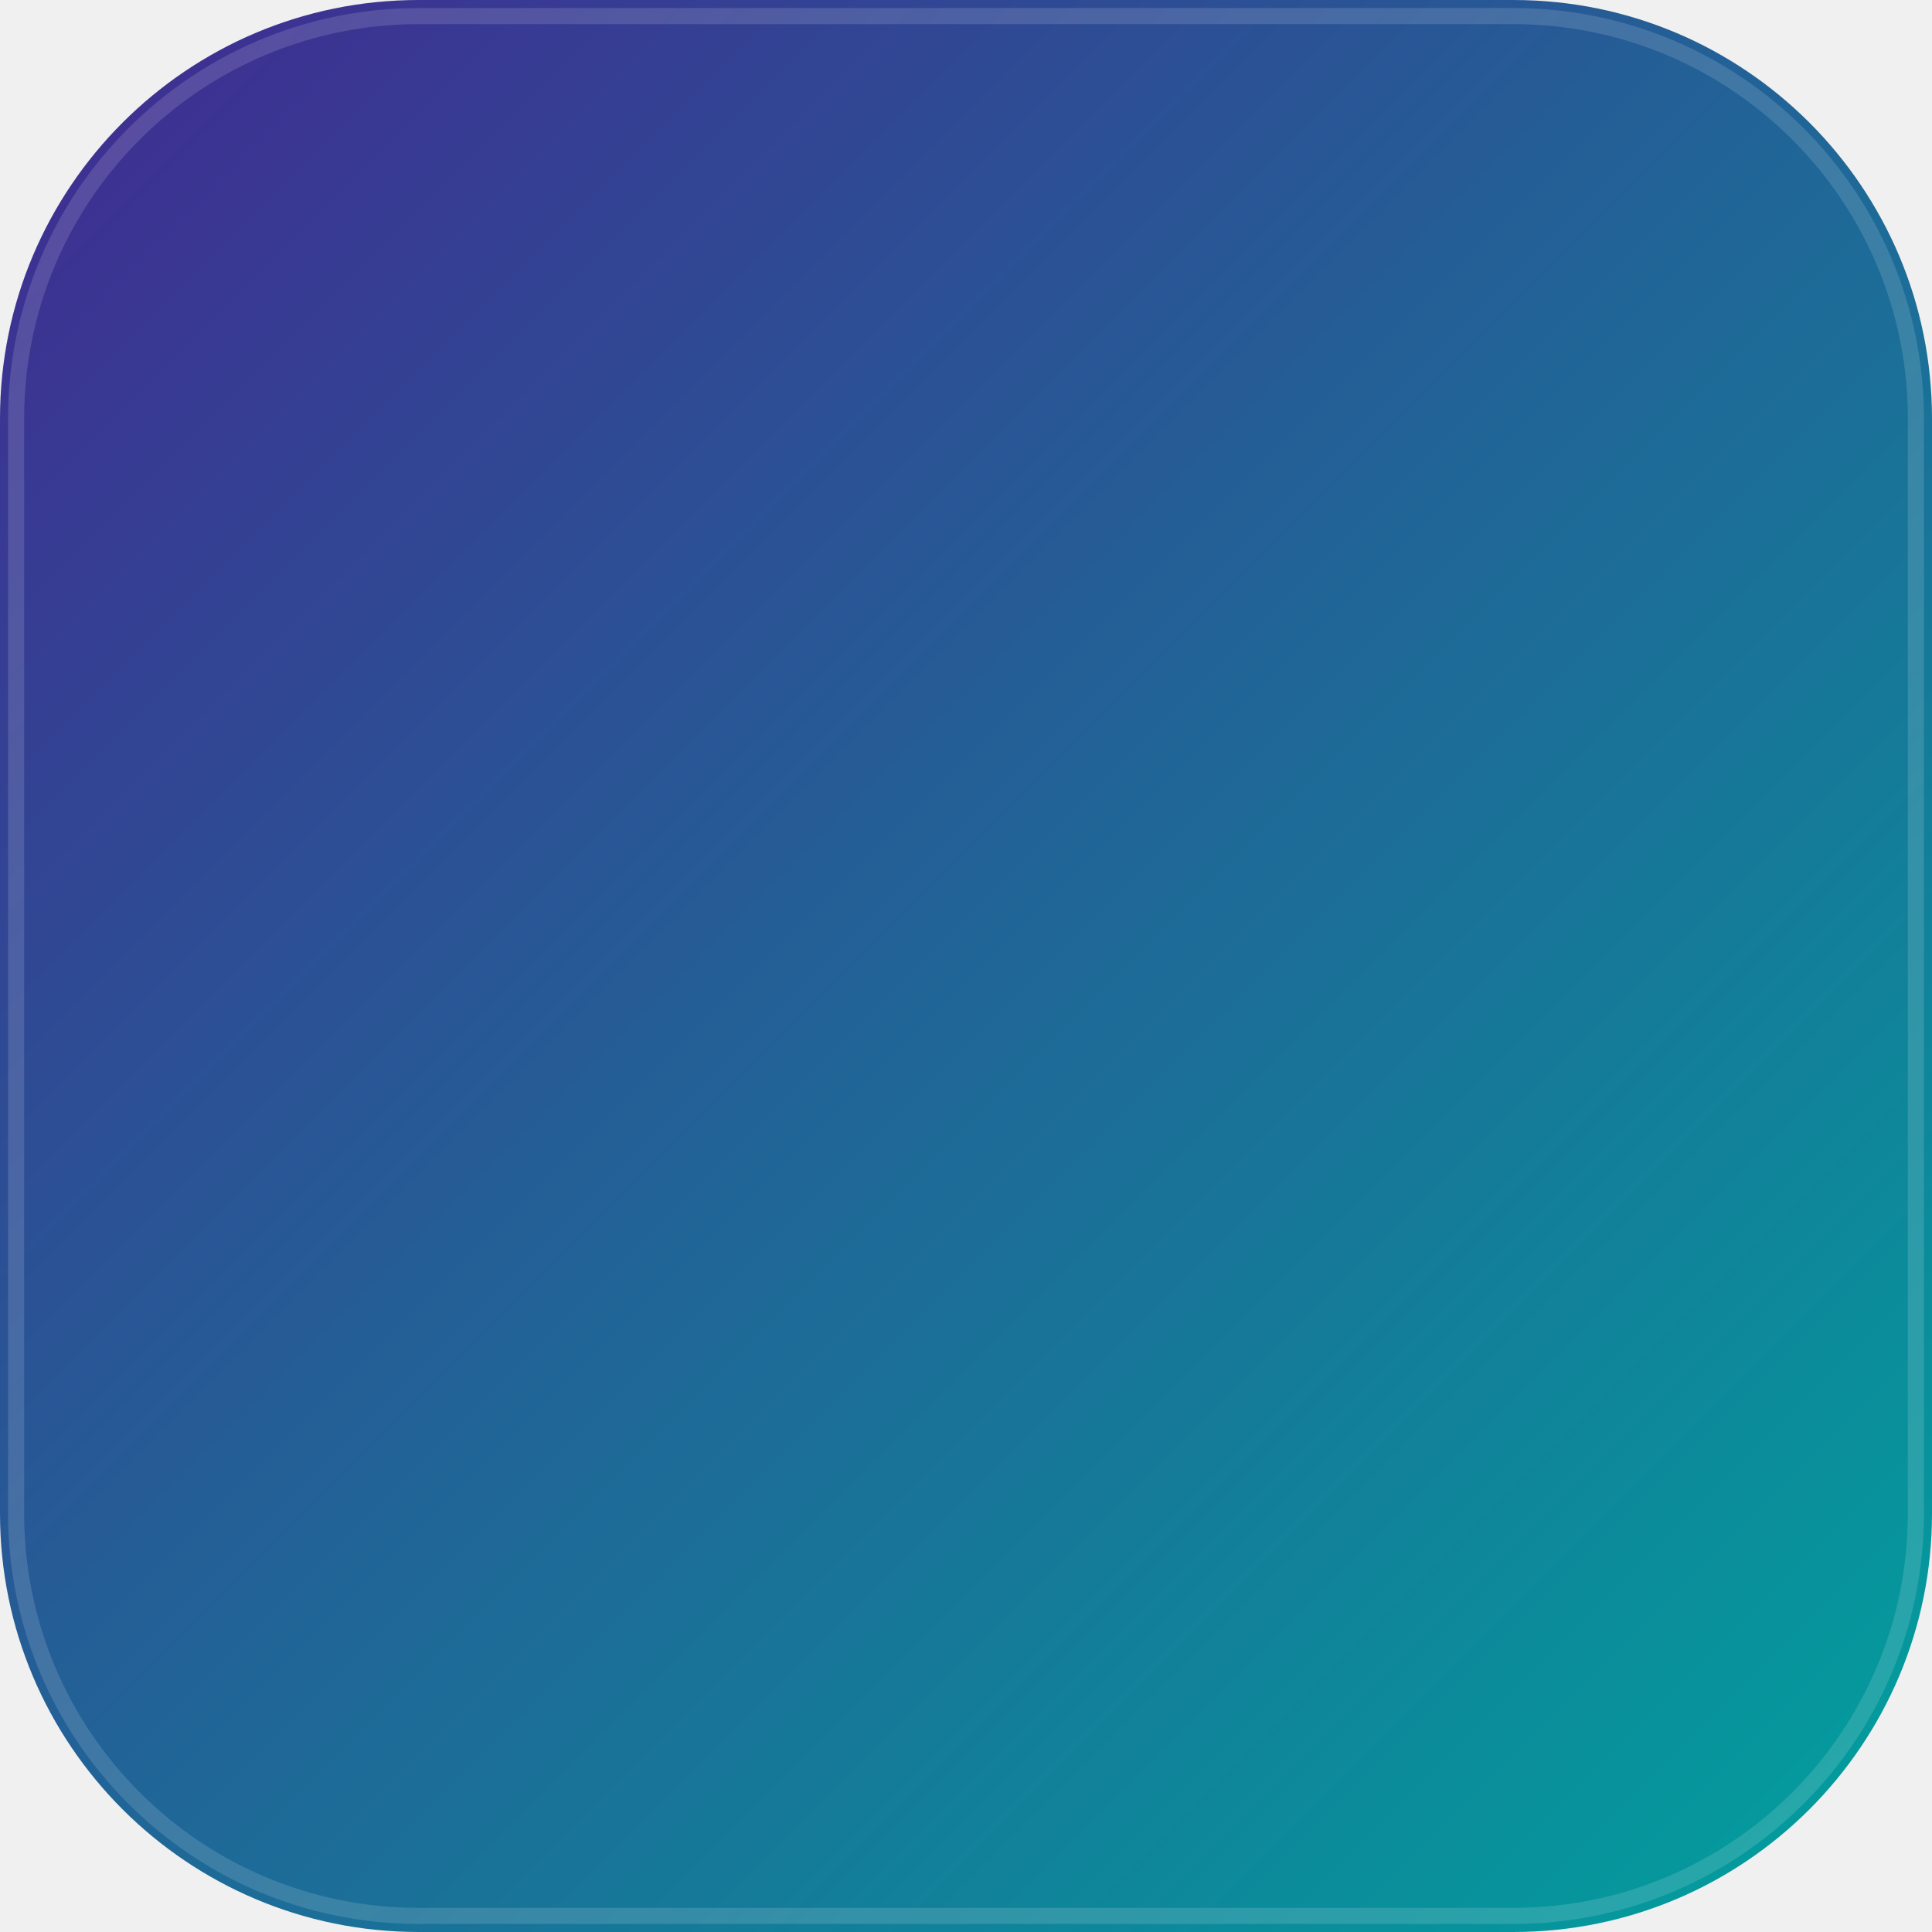
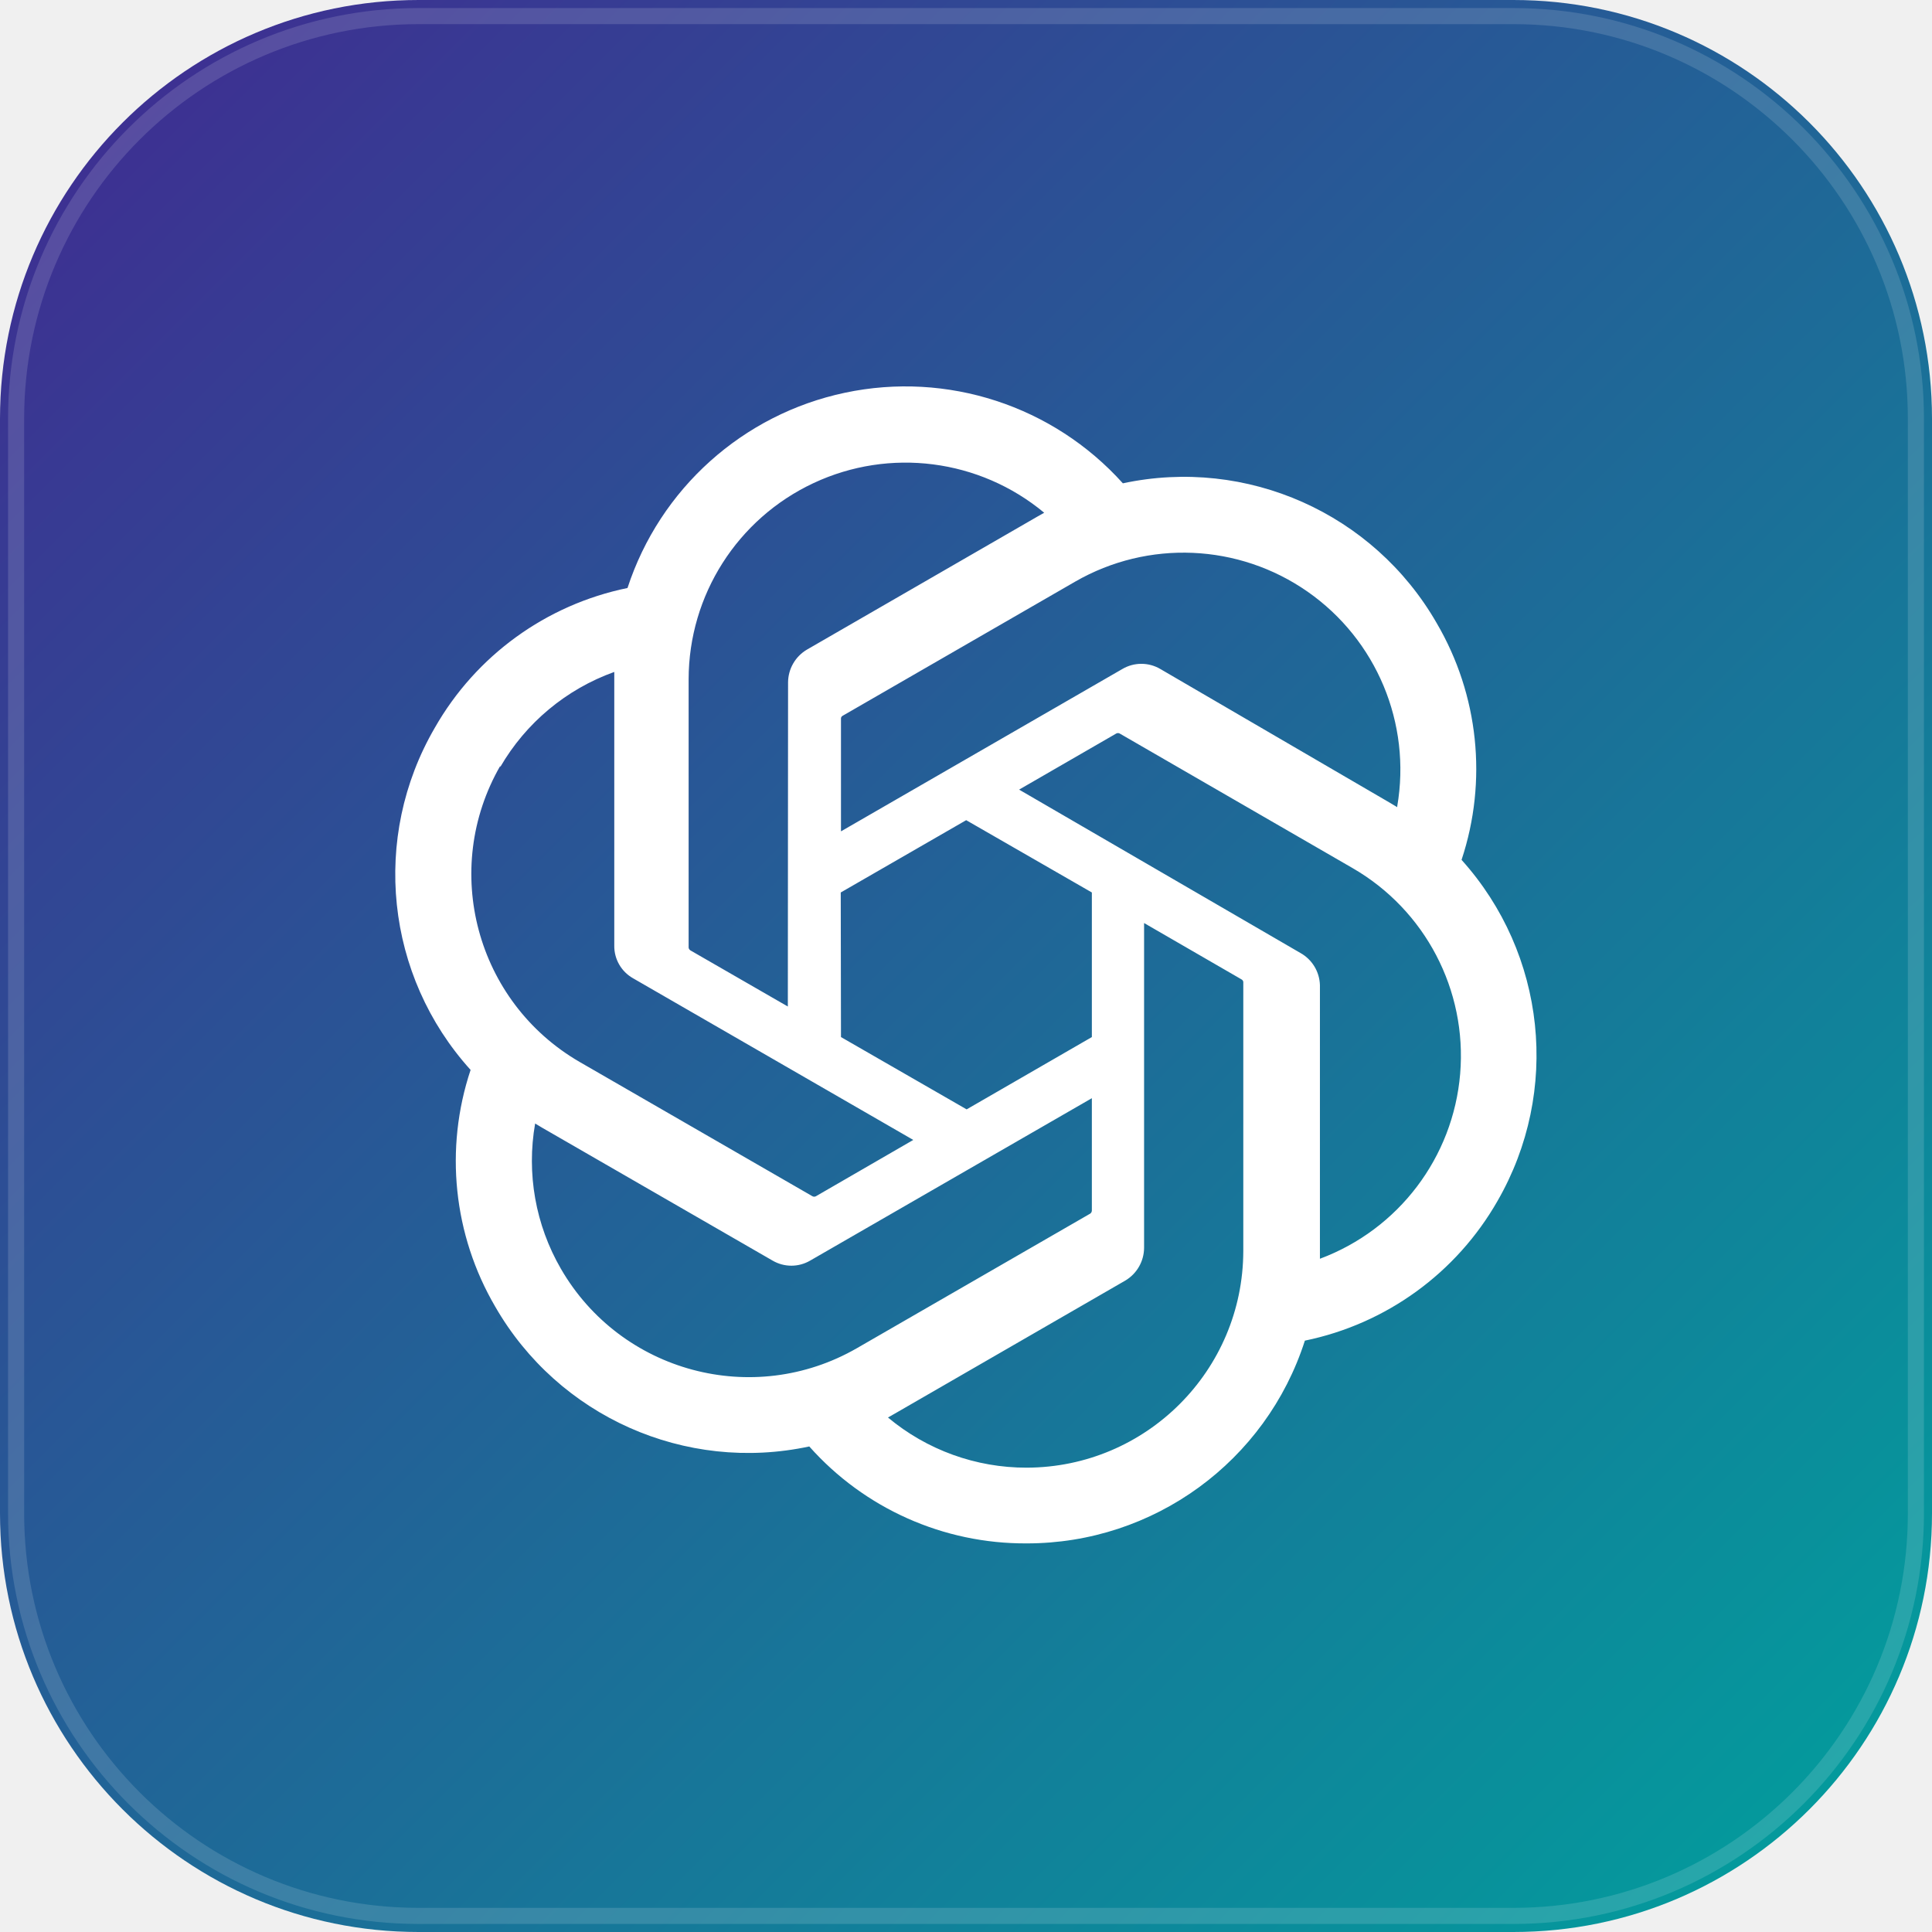
<svg xmlns="http://www.w3.org/2000/svg" width="120" height="120" viewBox="0 0 120 120">
  <defs>
    <linearGradient id="bg-chat" x1="0" y1="0" x2="120" y2="120" gradientUnits="userSpaceOnUse">
      <stop offset="0" stop-color="#412991" />
      <stop offset="1" stop-color="#00a19d" />
    </linearGradient>
  </defs>
  <rect width="120" height="120" rx="26" fill="url(#bg-chat)" />
  <rect x="1" y="1" width="118" height="118" rx="25" fill="none" stroke="#ffffff" stroke-opacity=".14" />
-   <g transform="translate(26.00 26.00) scale(2.8333)">
+   <g transform="translate(24.55 24.00) scale(0.2769)">
    <g>
      <path d="M239.184,106.203 C245.054,88.524 243.022,69.173 233.608,53.1 C219.452,28.459 191,15.784 163.213,21.74 C147.554,4.321 123.795,-3.424 100.879,1.419 C77.963,6.261 59.369,22.957 52.096,45.221 C33.844,48.964 18.09,60.393 8.867,76.582 C-5.443,101.183 -2.195,132.215 16.899,153.32 C11.006,170.991 13.02,190.344 22.424,206.423 C36.598,231.072 65.068,243.747 92.87,237.783 C105.236,251.708 123.001,259.631 141.624,259.527 C170.105,259.552 195.338,241.166 204.038,214.046 C222.287,210.296 238.038,198.87 247.267,182.685 C261.404,158.128 258.142,127.263 239.184,106.203 L239.184,106.203 Z M141.624,242.541 C130.256,242.559 119.244,238.575 110.519,231.286 L112.054,230.416 L163.725,200.591 C166.341,199.056 167.954,196.257 167.971,193.224 L167.971,120.374 L189.816,133.01 C190.034,133.121 190.186,133.331 190.225,133.573 L190.225,193.94 C190.169,220.758 168.442,242.485 141.624,242.541 Z M37.158,197.931 C31.456,188.086 29.409,176.547 31.377,165.342 L32.911,166.263 L84.633,196.089 C87.239,197.618 90.468,197.618 93.074,196.089 L156.255,159.664 L156.255,184.885 C156.244,185.15 156.112,185.395 155.897,185.55 L103.562,215.734 C80.305,229.132 50.592,221.165 37.158,197.931 Z M23.549,85.381 C29.29,75.473 38.351,67.916 49.129,64.048 L49.129,125.439 C49.089,128.459 50.697,131.263 53.324,132.754 L116.198,169.026 L94.353,181.662 C94.113,181.789 93.826,181.789 93.586,181.662 L41.353,151.53 C18.142,138.076 10.182,108.386 23.549,85.125 L23.549,85.381 Z M203.015,127.076 L139.936,90.446 L161.729,77.861 C161.969,77.733 162.257,77.733 162.497,77.861 L214.73,108.045 C231.032,117.452 240.437,135.426 238.872,154.183 C237.306,172.939 225.051,189.106 207.414,195.68 L207.414,134.289 C207.323,131.277 205.651,128.536 203.015,127.076 Z M224.757,94.385 L223.222,93.464 L171.603,63.383 C168.981,61.844 165.732,61.844 163.111,63.383 L99.981,99.808 L99.981,74.587 C99.953,74.325 100.071,74.07 100.288,73.922 L152.521,43.789 C168.863,34.374 189.174,35.253 204.643,46.043 C220.111,56.834 227.949,75.592 224.757,94.18 L224.757,94.385 Z M88.061,139.098 L66.216,126.513 C65.995,126.379 65.845,126.154 65.807,125.899 L65.807,65.685 C65.831,46.829 76.75,29.685 93.827,21.688 C110.904,13.692 131.064,16.284 145.563,28.339 L144.028,29.209 L92.358,59.034 C89.742,60.569 88.128,63.368 88.112,66.401 L88.061,139.098 Z M99.929,113.519 L128.067,97.301 L156.255,113.519 L156.255,145.953 L128.169,162.171 L99.981,145.953 L99.929,113.519 Z" fill="#ffffff" />
    </g>
  </g>
</svg>
